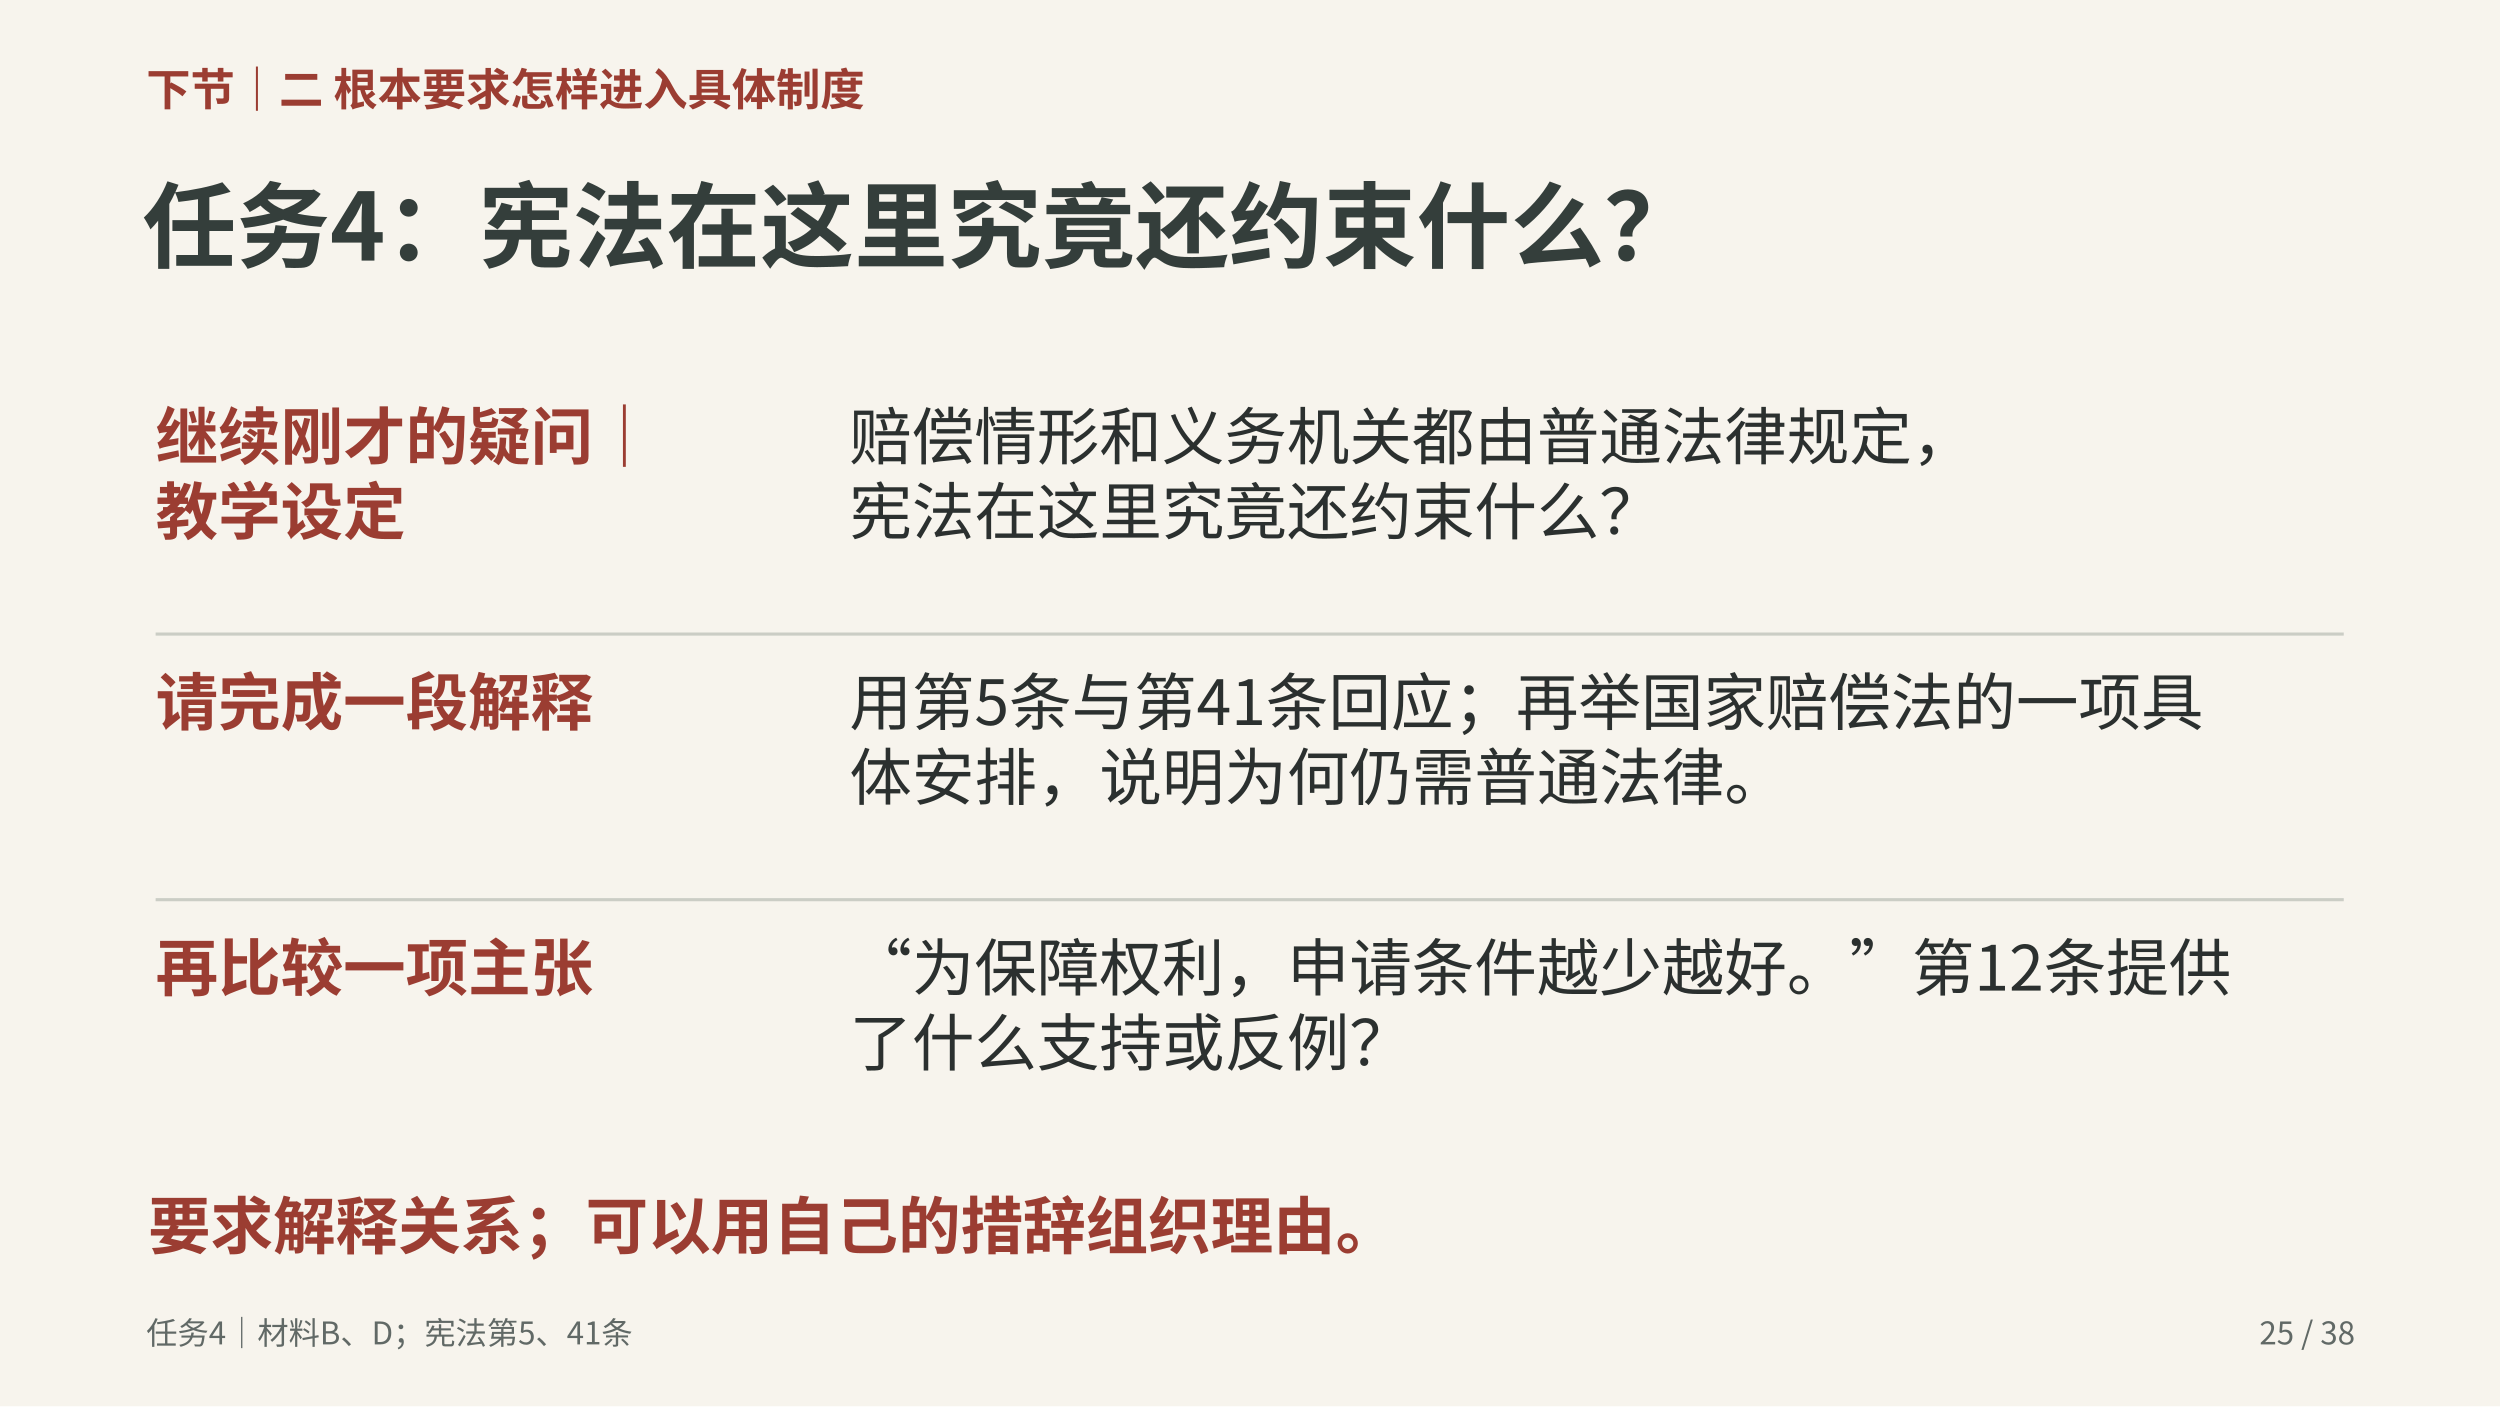
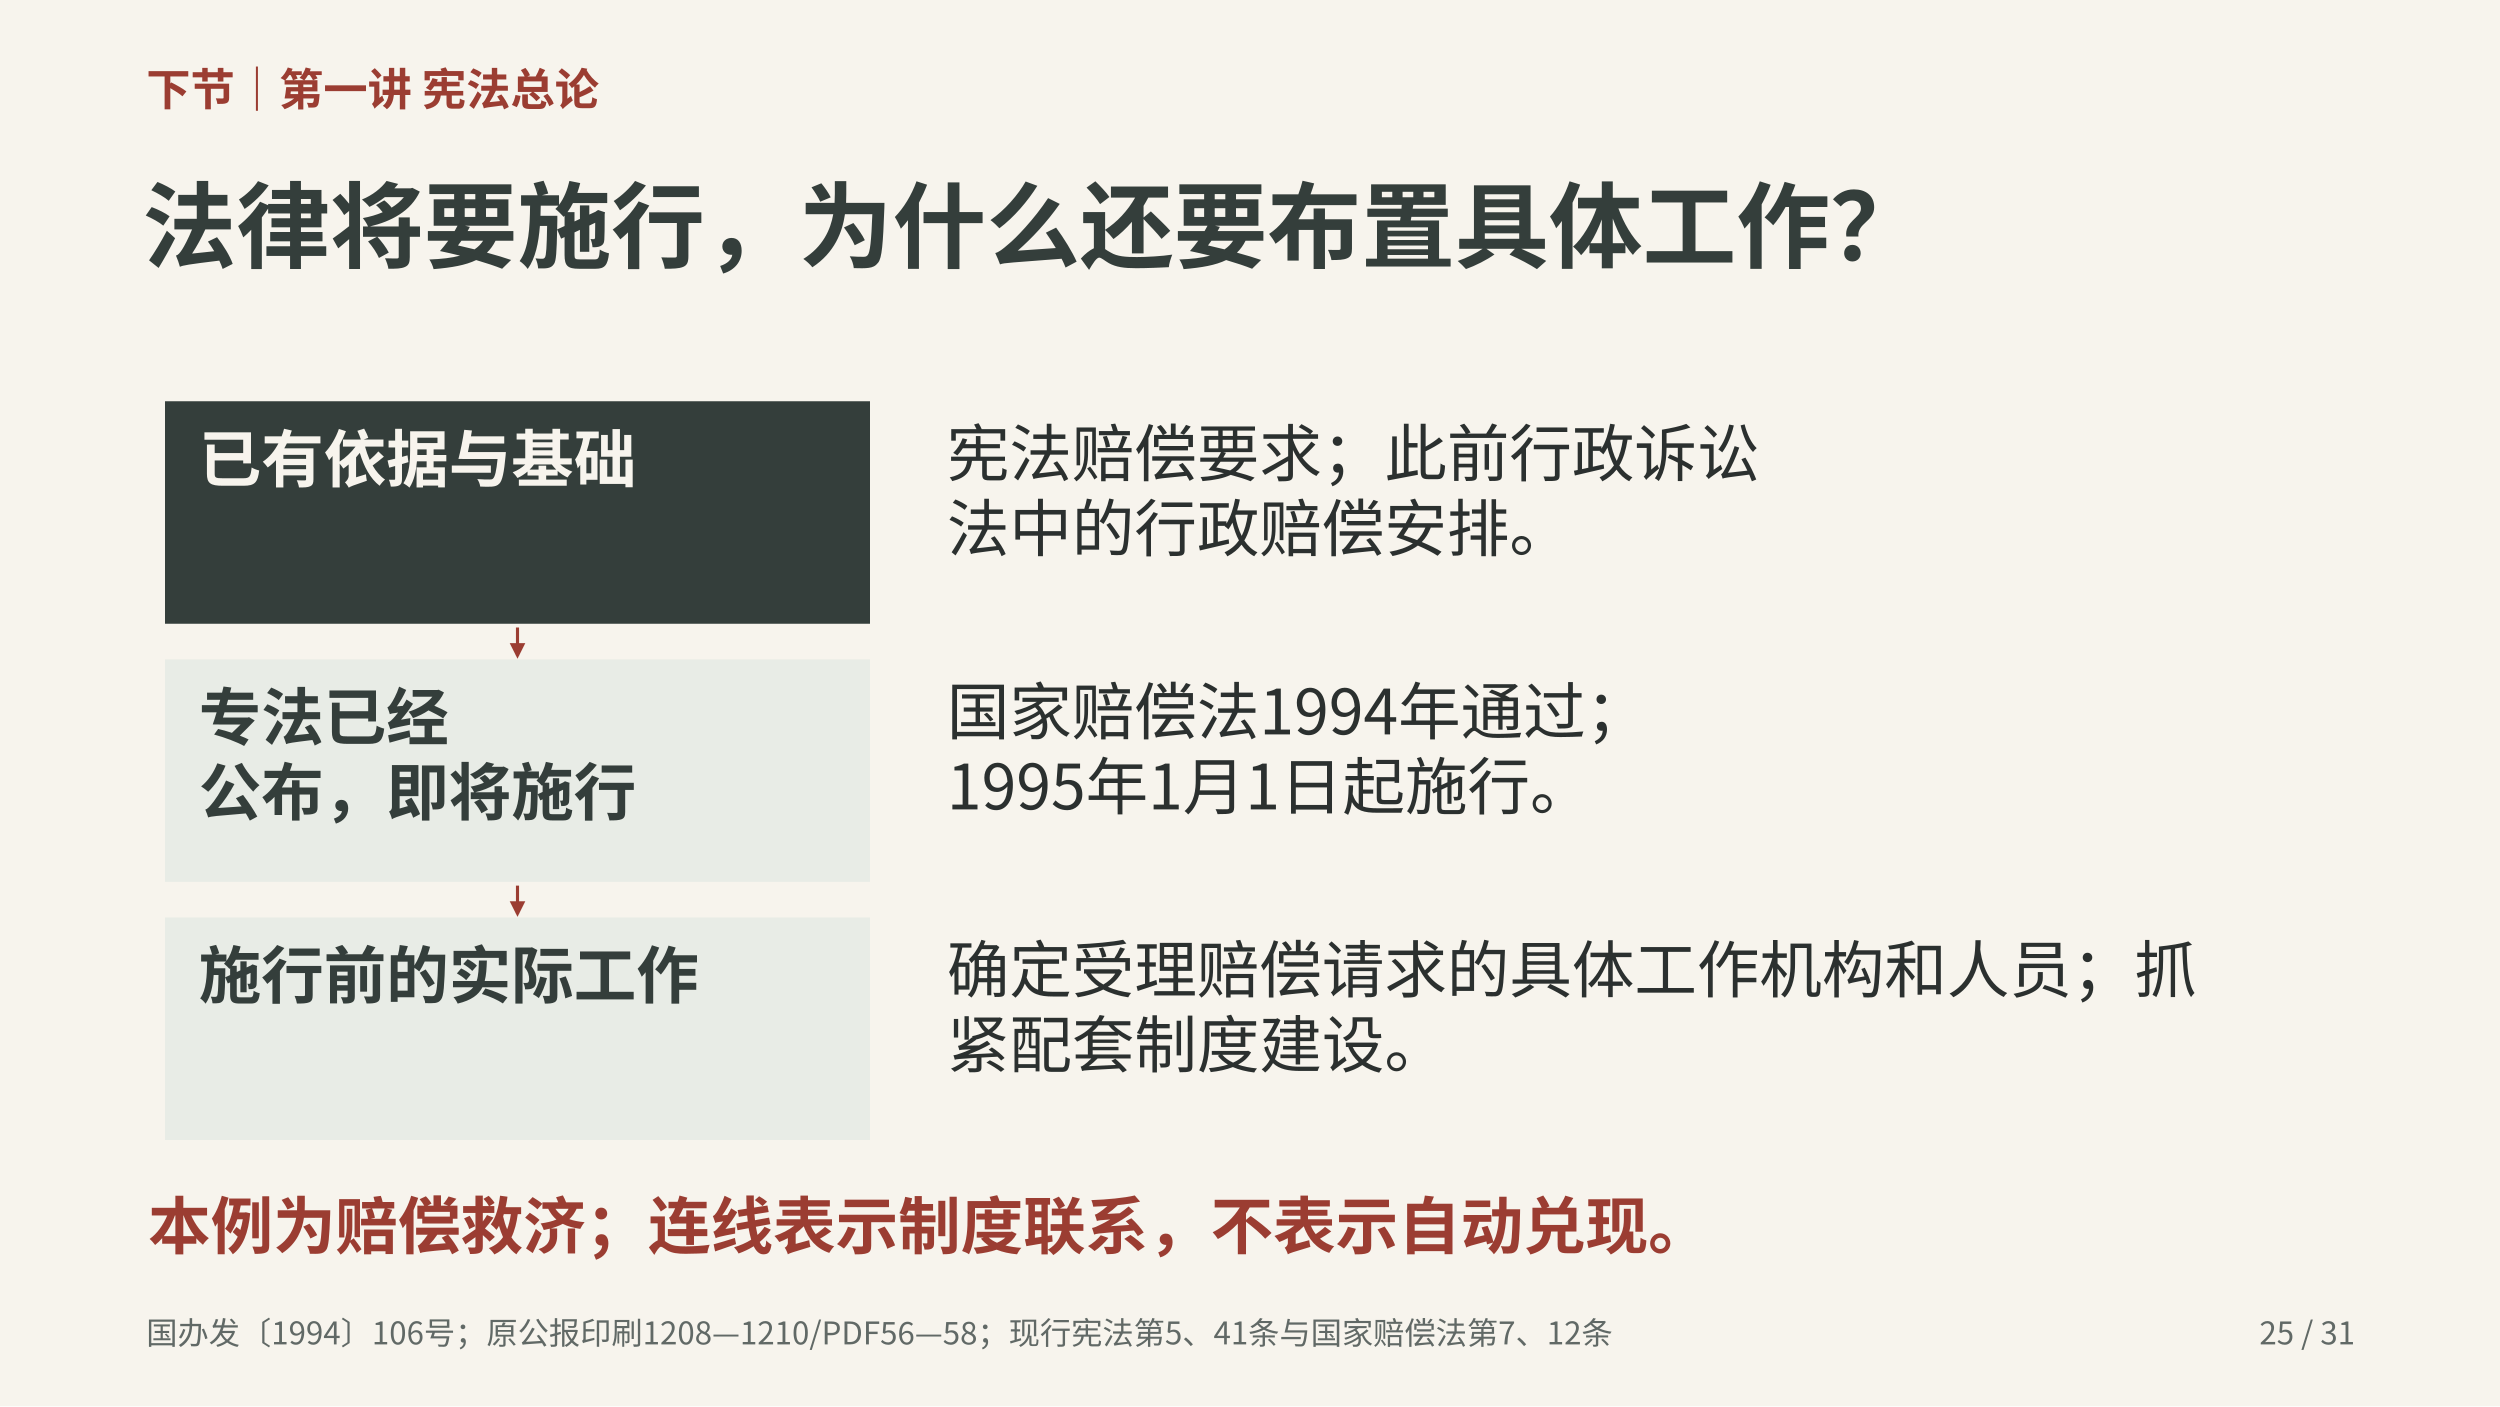
<svg xmlns="http://www.w3.org/2000/svg" viewBox="0 0 1600 900" width="1600" height="900">
  <defs>
    <marker id="arrow" viewBox="0 0 10 10" refX="8" refY="5" markerWidth="5" markerHeight="5" orient="auto-start-reverse">
      <path d="M 0 0 L 10 5 L 0 10 z" fill="#9B3D32" />
    </marker>
  </defs>
  <rect width="1600" height="900" fill="#F7F4ED" />
  <text x="93.6" y="67.5" font-family="Microsoft YaHei, Noto Sans CJK SC, sans-serif" font-size="28.333" font-weight="700" fill="#9B3D32" text-anchor="start">
-     <tspan x="93.6" dy="0">下节｜二 根本要求怎样进入具体制度</tspan>
+     <tspan x="93.6" dy="0">下节｜第一讲 宪法总论</tspan>
  </text>
  <text x="91.2" y="166.8" font-family="Microsoft YaHei, Noto Sans CJK SC, sans-serif" font-size="60" font-weight="700" fill="#343E3B" text-anchor="start">
-     <tspan x="91.2" dy="0">任务4：宪法在这里究竟还约束什么？</tspan>
+     <tspan x="91.2" dy="0">法律将要施行，为什么还要布置具体工作？</tspan>
  </text>
-   <text x="99.6" y="294" font-family="Microsoft YaHei, Noto Sans CJK SC, sans-serif" font-size="40" font-weight="700" fill="#9B3D32" text-anchor="start">
-     <tspan x="99.6" dy="0">继续刚才的疑问｜</tspan>
-     <tspan x="99.6" dy="48">教学设定</tspan>
+   <rect x="105.6" y="256.8" width="451.2" height="142.4" fill="#343E3B" />
+   <text x="127.2" y="308.4" font-family="Microsoft YaHei, Noto Sans CJK SC, sans-serif" font-size="40" font-weight="700" fill="#F7F4ED" text-anchor="start">
+     <tspan x="127.2" dy="0">已有依据与基础</tspan>
  </text>
-   <text x="543.6" y="294" font-family="Microsoft YaHei, Noto Sans CJK SC, sans-serif" font-size="40" font-weight="400" fill="#2B302F" text-anchor="start">
-     <tspan x="543.6" dy="0">赔偿情形和义务机关都由普通法律规定，</tspan>
-     <tspan x="543.6" dy="48">宪法在这里究竟还约束什么？</tspan>
+   <text x="606" y="304.8" font-family="Microsoft YaHei, Noto Sans CJK SC, sans-serif" font-size="40" font-weight="400" fill="#2B302F" text-anchor="start">
+     <tspan x="606" dy="0">宪法赔偿要求；此前行政诉讼</tspan>
+     <tspan x="606" dy="48">法中的行政赔偿安排。</tspan>
  </text>
-   <line x1="99.6" y1="405.8" x2="1500" y2="405.8" stroke="#CBCDC5" stroke-width="2" />
-   <text x="99.6" y="464" font-family="Microsoft YaHei, Noto Sans CJK SC, sans-serif" font-size="40" font-weight="700" fill="#9B3D32" text-anchor="start">
-     <tspan x="99.6" dy="0">请完成一段解释</tspan>
+   <line x1="331.2" y1="401.6" x2="331.2" y2="419.6" stroke="#9B3D32" stroke-width="2" marker-end="url(#arrow)" />
+   <rect x="105.6" y="422" width="451.2" height="142.4" fill="#E8ECE6" />
+   <text x="127.2" y="473.6" font-family="Microsoft YaHei, Noto Sans CJK SC, sans-serif" font-size="40" font-weight="700" fill="#343E3B" text-anchor="start">
+     <tspan x="127.2" dy="0">专法已经</tspan>
+     <tspan x="127.2" dy="48">公布，即将施行</tspan>
  </text>
-   <text x="543.6" y="464" font-family="Microsoft YaHei, Noto Sans CJK SC, sans-serif" font-size="40" font-weight="400" fill="#2B302F" text-anchor="start">
-     <tspan x="543.6" dy="0">用第5条与第41条回应；再举国家赔偿法的一项具</tspan>
-     <tspan x="543.6" dy="48">体安排，说明为何仍需普通法律。</tspan>
+   <text x="606" y="470" font-family="Microsoft YaHei, Noto Sans CJK SC, sans-serif" font-size="40" font-weight="400" fill="#2B302F" text-anchor="start">
+     <tspan x="606" dy="0">国家赔偿法1994年通过；</tspan>
+     <tspan x="606" dy="48">1995年1月1日起施行。</tspan>
  </text>
-   <line x1="99.6" y1="575.8" x2="1500" y2="575.8" stroke="#CBCDC5" stroke-width="2" />
-   <text x="99.6" y="634" font-family="Microsoft YaHei, Noto Sans CJK SC, sans-serif" font-size="40" font-weight="700" fill="#9B3D32" text-anchor="start">
-     <tspan x="99.6" dy="0">再比较一项主张</tspan>
+   <line x1="331.2" y1="566.8" x2="331.2" y2="584.8" stroke="#9B3D32" stroke-width="2" marker-end="url(#arrow)" />
+   <rect x="105.6" y="587.2" width="451.2" height="142.4" fill="#E8ECE6" />
+   <text x="127.2" y="638.8" font-family="Microsoft YaHei, Noto Sans CJK SC, sans-serif" font-size="40" font-weight="700" fill="#343E3B" text-anchor="start">
+     <tspan x="127.2" dy="0">施行前的实际工作</tspan>
  </text>
-   <text x="543.6" y="634" font-family="Microsoft YaHei, Noto Sans CJK SC, sans-serif" font-size="40" font-weight="400" fill="#2B302F" text-anchor="start">
-     <tspan x="543.6" dy="0">“为保障权利，申请条件越少越好。”第12条提供</tspan>
-     <tspan x="543.6" dy="48">了什么支持或反例？</tspan>
+   <text x="606" y="635.2" font-family="Microsoft YaHei, Noto Sans CJK SC, sans-serif" font-size="40" font-weight="400" fill="#2B302F" text-anchor="start">
+     <tspan x="606" dy="0">确定受理赔偿请求的具体工作机构和人员；抓</tspan>
+     <tspan x="606" dy="48">紧配套制度建设。</tspan>
  </text>
  <text x="94.8" y="799.2" font-family="Microsoft YaHei, Noto Sans CJK SC, sans-serif" font-size="40" font-weight="700" fill="#9B3D32" text-anchor="start">
-     <tspan x="94.8" dy="0">要求解释关系；可以用自己的措辞组织理由。</tspan>
+     <tspan x="94.8" dy="0">本例为赔偿救济；连线表示制度联系，不表示自动兑现。</tspan>
  </text>
  <text x="93.6" y="860.4" font-family="Microsoft YaHei, Noto Sans CJK SC, sans-serif" font-size="20" font-weight="400" fill="#616966" text-anchor="start">
-     <tspan x="93.6" dy="0">任务4｜材料B、D；宪法第5、41条</tspan>
+     <tspan x="93.6" dy="0">国办发〔1994〕106号；原公报印刷1208—1210/PDF56—58；现行宪法第5、41条与国家赔偿法第7、12条</tspan>
  </text>
  <text x="1507.2" y="860.4" font-family="Microsoft YaHei, Noto Sans CJK SC, sans-serif" font-size="20" font-weight="400" fill="#616966" text-anchor="end">
-     <tspan x="1507.2" dy="0">25 / 38</tspan>
+     <tspan x="1507.2" dy="0">25 / 31</tspan>
  </text>
</svg>
